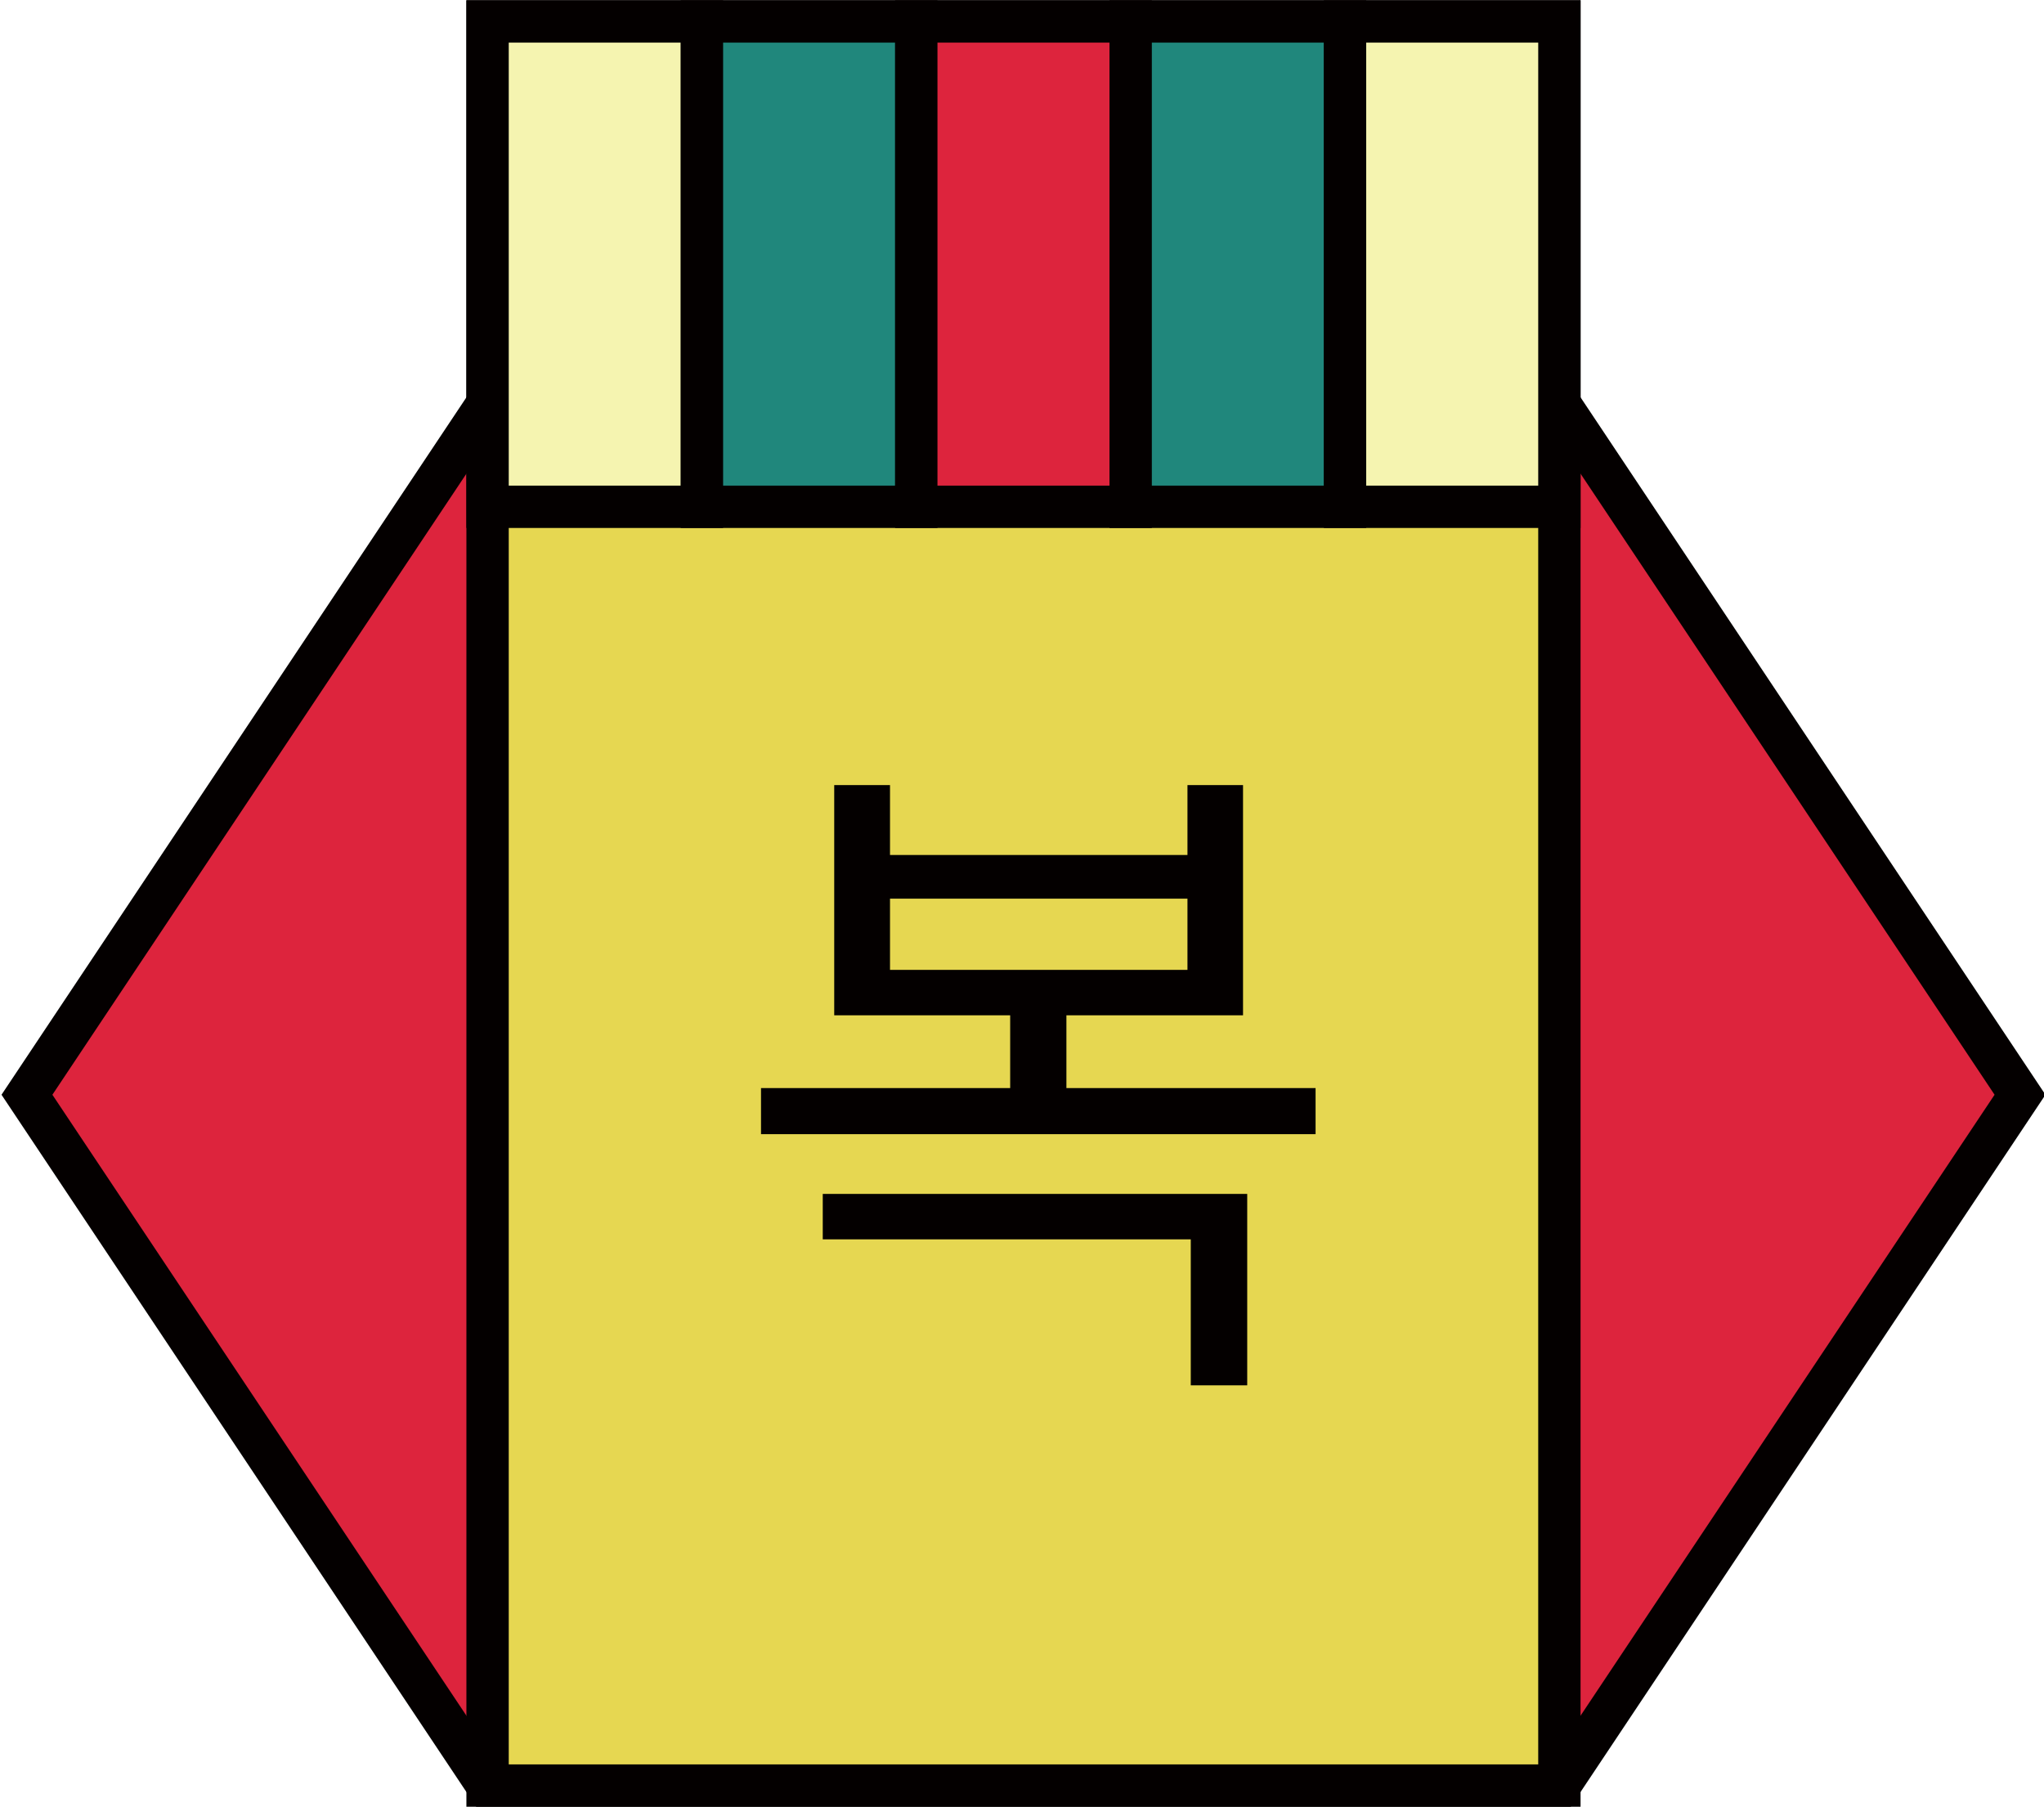
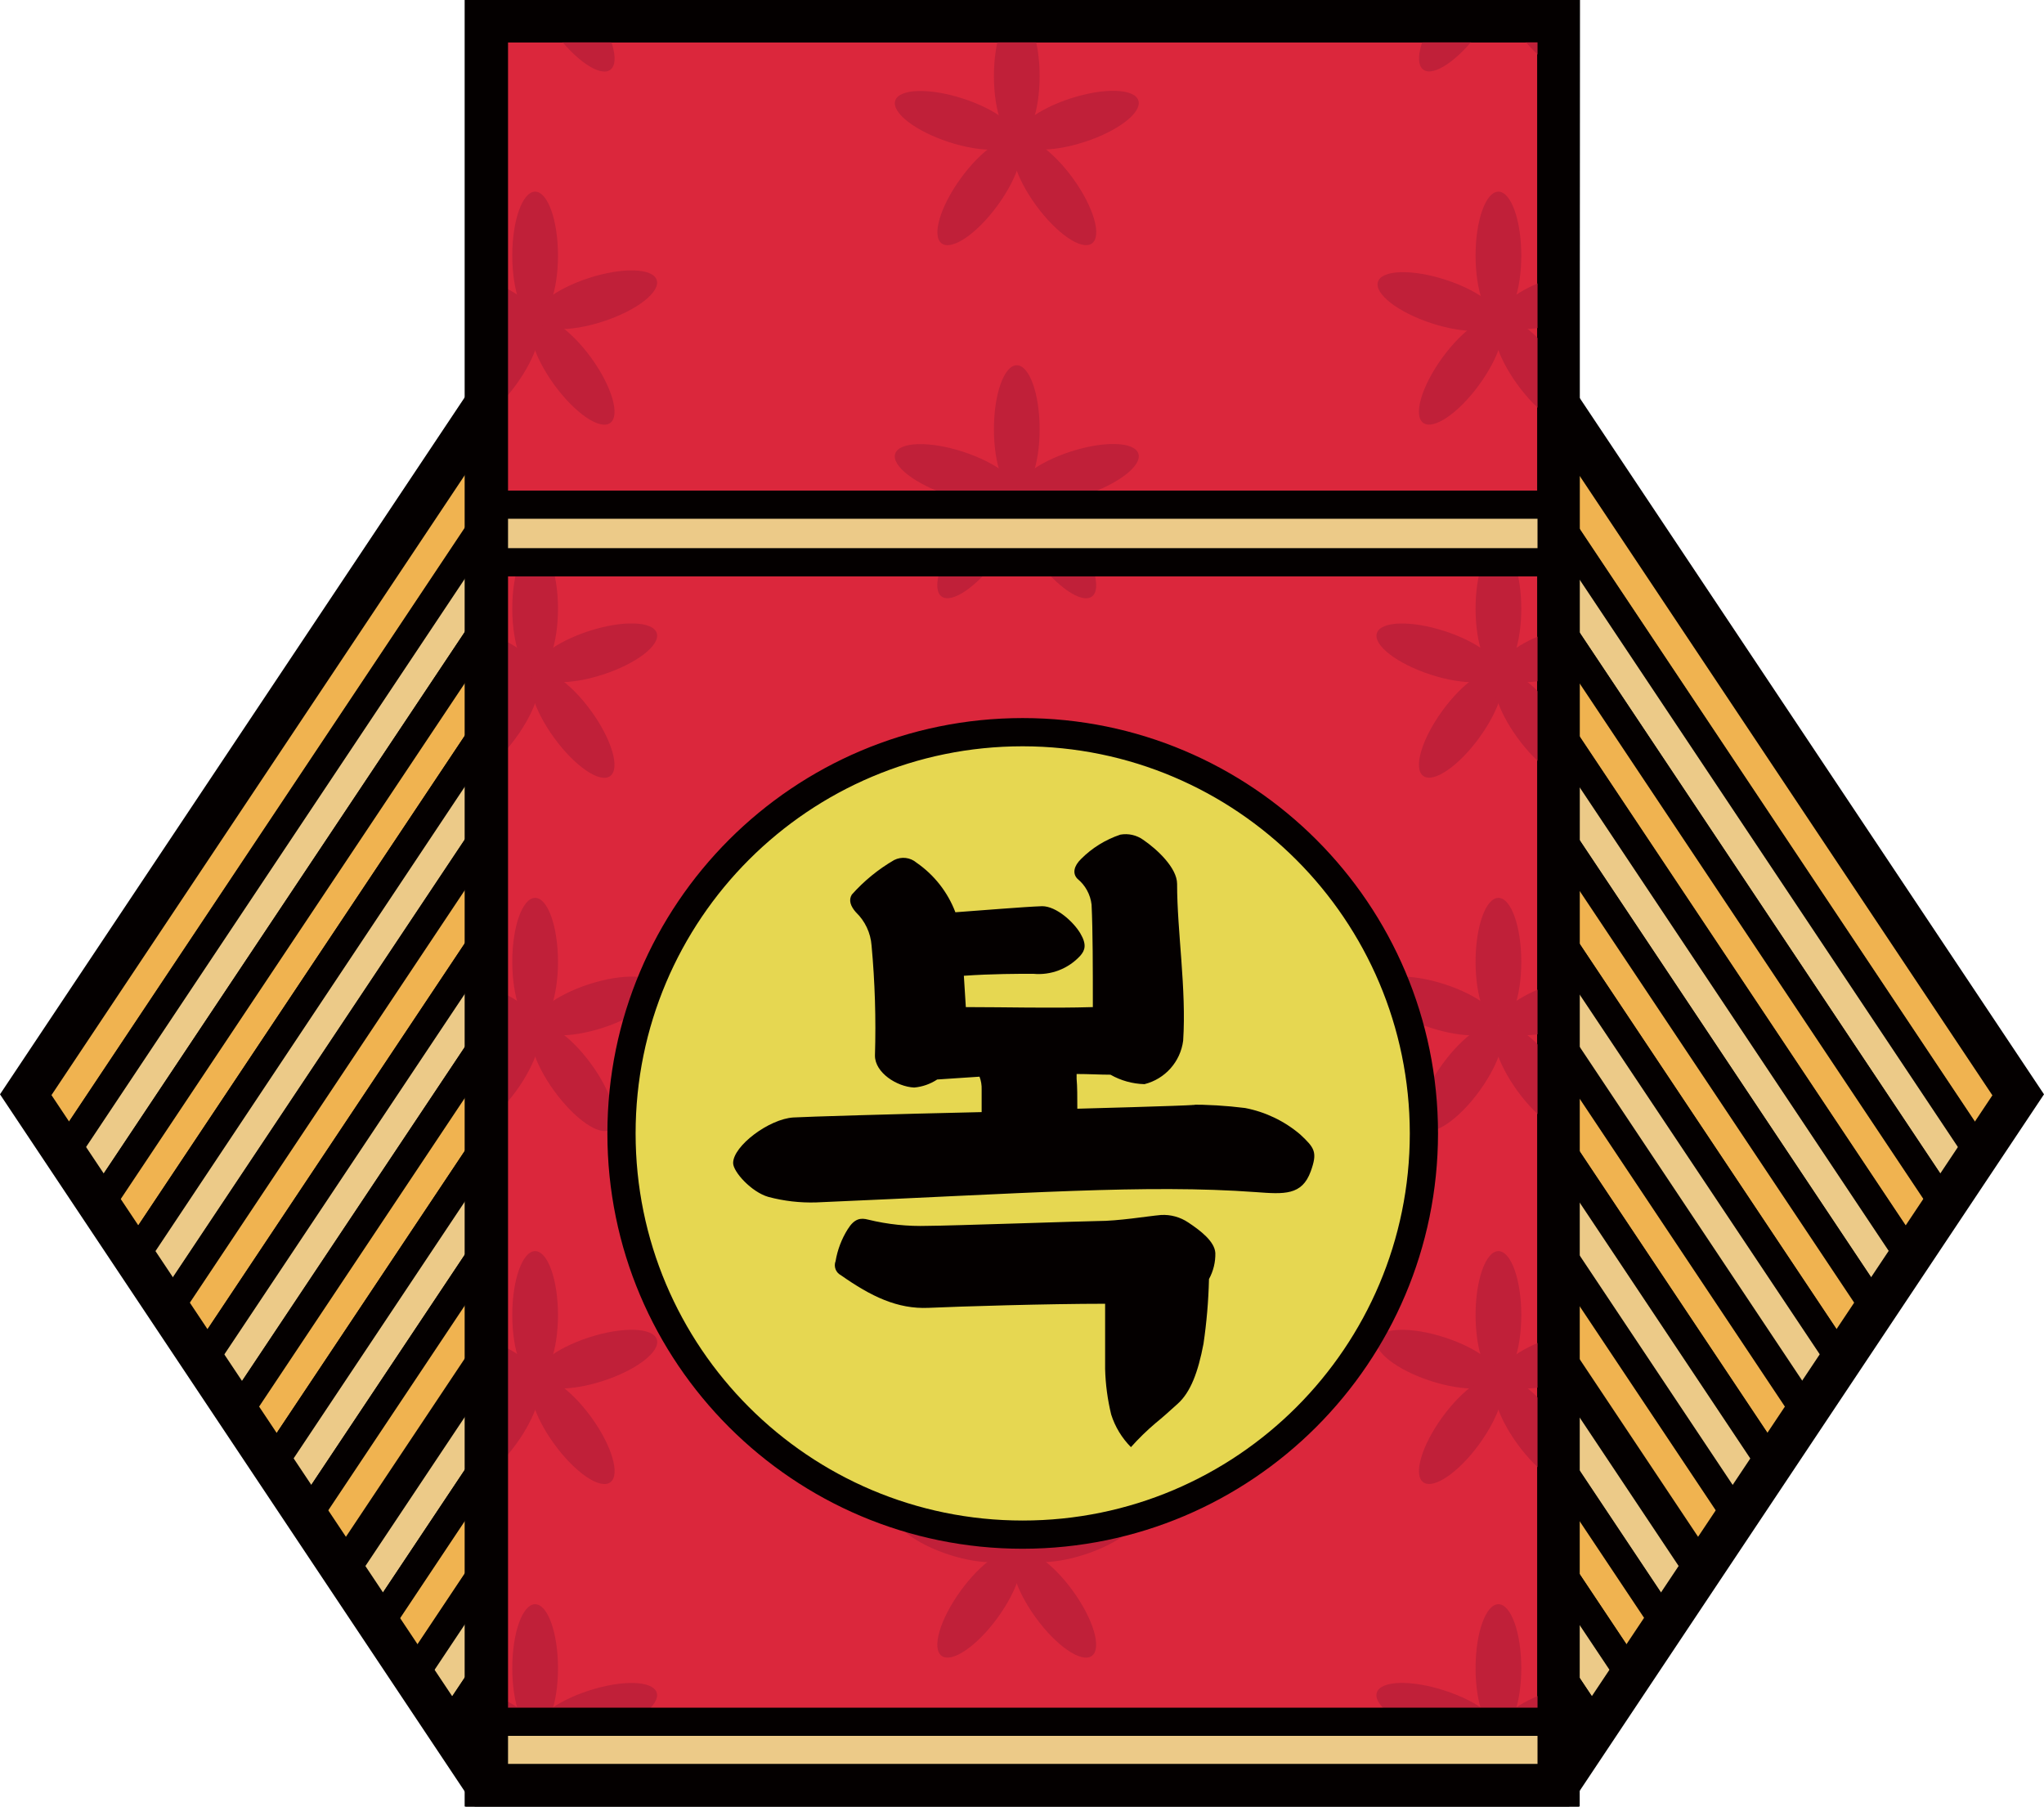
- <svg xmlns="http://www.w3.org/2000/svg" id="레이어_1" data-name="레이어 1" viewBox="0 0 144.84 128.02">
+ <svg xmlns="http://www.w3.org/2000/svg" id="레이어_1" data-name="레이어 1" viewBox="0 0 144.84 128">
  <defs>
-     <style>.cls-1{fill:#dd243d;}.cls-1,.cls-2,.cls-4,.cls-5{stroke:#040000;stroke-miterlimit:10;stroke-width:3px;}.cls-2{fill:#e6d751;}.cls-3{font-size:48.11px;fill:#040000;font-family:BMEULJIRO-KSCpc-EUC-H, BM EULJIRO;}.cls-4{fill:#f5f4b0;}.cls-5{fill:#20877c;}</style>
+     <style>.cls-1{fill:none;}.cls-2{clip-path:url(#clip-path);}.cls-3{fill:#f0b350;}.cls-4{fill:#040000;}.cls-5{fill:#ecca88;}.cls-6{fill:#db273c;}.cls-7{clip-path:url(#clip-path-2);}.cls-8{fill:#c02039;}.cls-9{fill:#e6d751;}</style>
+     <clipPath id="clip-path">
+       <polygon class="cls-1" points="110.39 28.59 34.44 28.59 1.8 77.54 34.44 126.5 110.39 126.5 143.04 77.54 110.39 28.59" />
+     </clipPath>
+     <clipPath id="clip-path-2">
+       <rect class="cls-1" x="34.1" y="1.31" width="75.95" height="125" />
+     </clipPath>
  </defs>
-   <polygon class="cls-1" points="110.5 28.61 34.55 28.61 1.91 77.57 34.55 126.52 110.5 126.52 143.14 77.57 110.5 28.61" />
-   <rect class="cls-2" x="34.55" y="1.52" width="75.95" height="125" />
-   <text class="cls-3" transform="translate(51.52 94.41)">복</text>
-   <rect class="cls-4" x="34.55" y="1.52" width="15.19" height="34.39" />
-   <rect class="cls-5" x="49.74" y="1.52" width="15.19" height="34.39" />
-   <rect class="cls-1" x="64.93" y="1.52" width="15.19" height="34.39" />
-   <rect class="cls-5" x="80.12" y="1.52" width="15.19" height="34.39" />
-   <rect class="cls-4" x="95.31" y="1.52" width="15.19" height="34.39" />
+   <g class="cls-2">
+     <rect class="cls-3" x="-43.8" y="68.14" width="107.29" height="4.08" transform="translate(-54.01 39.44) rotate(-56.31)" />
+     <path class="cls-4" d="M-17.94,117.33-23,114,37.63,23l5,3.37Zm-2.29-3.92,1.73,1.15L39.91,27,38.18,25.8Z" />
+     <rect class="cls-5" x="-40.41" y="70.4" width="107.29" height="4.08" transform="matrix(0.55, -0.83, 0.83, 0.55, -54.38, 43.27)" />
+     <path class="cls-4" d="M-14.55,119.6l-5.06-3.38L41,25.29l5.06,3.37Zm-2.28-3.93,1.73,1.15,58.41-87.6-1.74-1.16Z" />
+     <rect class="cls-3" x="-37.02" y="72.67" width="107.29" height="4.08" transform="translate(-54.75 47.1) rotate(-56.31)" />
+     <path class="cls-4" d="M-11.15,121.86l-5.06-3.37L44.42,27.55l5,3.38Zm-2.29-3.93,1.73,1.16L46.7,31.48,45,30.33Z" />
+     <rect class="cls-5" x="-33.62" y="74.93" width="107.29" height="4.08" transform="matrix(0.55, -0.83, 0.83, 0.55, -55.12, 50.93)" />
+     <path class="cls-4" d="M-7.76,124.12l-5.06-3.37L47.81,29.82l5.06,3.37ZM-10,120.2l1.73,1.15L50.1,33.74l-1.74-1.15Z" />
+     <rect class="cls-3" x="-30.23" y="77.19" width="107.29" height="4.08" transform="translate(-55.5 54.77) rotate(-56.31)" />
+     <path class="cls-4" d="M-4.36,126.39-9.42,123,51.2,32.08l5.06,3.37Zm-2.29-3.93,1.73,1.15L53.49,36l-1.73-1.16Z" />
+     <rect class="cls-5" x="-26.83" y="79.46" width="107.29" height="4.08" transform="translate(-55.87 58.6) rotate(-56.31)" />
+     <path class="cls-4" d="M-1,128.65-6,125.28,54.6,34.34l5.06,3.38Zm-2.28-3.93,1.73,1.16L56.89,38.27l-1.74-1.15Z" />
+     <rect class="cls-3" x="-23.44" y="81.72" width="107.29" height="4.08" transform="translate(-56.24 62.43) rotate(-56.31)" />
+     <path class="cls-4" d="M2.43,130.91l-5.06-3.37L58,36.61,63.05,40ZM.14,127l1.73,1.15L60.28,40.53l-1.73-1.15Z" />
+     <rect class="cls-5" x="-20.04" y="83.98" width="107.29" height="4.08" transform="translate(-56.61 66.26) rotate(-56.31)" />
+     <path class="cls-4" d="M5.82,133.18.76,129.8,61.39,38.87l5.06,3.37Zm-2.29-3.93,1.74,1.15,58.4-87.6-1.73-1.16Z" />
+     <rect class="cls-3" x="-16.65" y="86.25" width="107.29" height="4.08" transform="matrix(0.55, -0.83, 0.83, 0.55, -56.98, 70.1)" />
+     <path class="cls-4" d="M9.22,135.44l-5.06-3.37L64.78,41.13l5.06,3.38Zm-2.29-3.93,1.73,1.16L67.07,45.06l-1.73-1.15Z" />
+     <rect class="cls-5" x="-13.01" y="88.67" width="107.29" height="4.08" transform="translate(-57.38 74.2) rotate(-56.31)" />
+     <path class="cls-4" d="M12.85,137.87l-5.06-3.38L68.42,43.56l5.06,3.37Zm-2.28-3.93,1.73,1.15,58.41-87.6L69,46.33Z" />
+     <rect class="cls-3" x="-9.61" y="90.94" width="107.29" height="4.08" transform="translate(-57.75 78.04) rotate(-56.31)" />
+     <path class="cls-4" d="M16.25,140.13l-5.06-3.37L71.82,45.82l5.06,3.38ZM14,136.2l1.73,1.16L74.1,49.75,72.37,48.6Z" />
+     <rect class="cls-5" x="-6.22" y="93.2" width="107.29" height="4.08" transform="translate(-58.12 81.87) rotate(-56.31)" />
+     <path class="cls-4" d="M19.64,142.39,14.58,139,75.21,48.09l5.06,3.37Zm-2.28-3.92,1.73,1.15L77.5,52l-1.73-1.15Z" />
+     <rect class="cls-3" x="-2.82" y="95.46" width="107.29" height="4.08" transform="translate(-58.5 85.7) rotate(-56.31)" />
+     <path class="cls-4" d="M23,144.66,18,141.28,78.61,50.35l5.06,3.37Zm-2.29-3.93,1.73,1.15,58.41-87.6-1.73-1.16Z" />
+     <rect class="cls-5" x="0.57" y="97.73" width="107.29" height="4.08" transform="matrix(0.55, -0.83, 0.83, 0.55, -58.87, 89.53)" />
+     <path class="cls-4" d="M26.43,146.92l-5.06-3.37L82,52.61,87.06,56ZM24.15,143l1.73,1.16L84.29,56.54l-1.73-1.15Z" />
+     <rect class="cls-3" x="3.97" y="99.99" width="107.29" height="4.08" transform="translate(-59.24 93.36) rotate(-56.31)" />
+     <path class="cls-4" d="M29.83,149.18l-5.06-3.37L85.4,54.88l5.06,3.37Zm-2.29-3.92,1.73,1.15,58.41-87.6L86,57.65Z" />
+     <rect class="cls-5" x="7.36" y="102.25" width="107.29" height="4.08" transform="translate(-59.61 97.2) rotate(-56.31)" />
+     <path class="cls-4" d="M33.22,151.45l-5.06-3.38L88.79,57.14l5.06,3.37Zm-2.28-3.93,1.73,1.15,58.41-87.6-1.73-1.16Z" />
+     <rect class="cls-3" x="10.76" y="104.52" width="107.29" height="4.08" transform="translate(-59.98 101.03) rotate(-56.31)" />
+     <path class="cls-4" d="M36.62,153.71l-5.06-3.37L92.19,59.4l5.06,3.38Zm-2.29-3.93,1.73,1.16L94.47,63.33l-1.73-1.15Z" />
+     <rect class="cls-3" x="81.35" y="68.14" width="107.29" height="4.08" transform="translate(151.49 221.43) rotate(-123.69)" />
+     <path class="cls-4" d="M162.78,117.33,102.15,26.4,107.21,23,167.84,114ZM104.93,27l58.41,87.61,1.73-1.15L106.66,25.8Z" />
+     <rect class="cls-5" x="77.96" y="70.4" width="107.29" height="4.08" transform="translate(144.33 222.13) rotate(-123.69)" />
+     <path class="cls-4" d="M159.39,119.6,98.76,28.66l5.06-3.37,60.63,90.93ZM101.53,29.22l58.41,87.6,1.73-1.15L103.26,28.06Z" />
+     <rect class="cls-3" x="74.56" y="72.67" width="107.29" height="4.08" transform="translate(137.17 222.82) rotate(-123.69)" />
+     <path class="cls-4" d="M156,121.86,95.36,30.93l5.06-3.38,60.63,90.94ZM98.14,31.48l58.41,87.61,1.73-1.16L99.87,30.33Z" />
+     <rect class="cls-5" x="71.17" y="74.93" width="107.29" height="4.08" transform="translate(130.01 223.52) rotate(-123.69)" />
+     <path class="cls-4" d="M152.6,124.12,92,33.19,97,29.82l60.63,90.93ZM94.74,33.74l58.41,87.61,1.73-1.15L96.47,32.59Z" />
+     <rect class="cls-3" x="67.77" y="77.19" width="107.29" height="4.08" transform="translate(122.85 224.21) rotate(-123.69)" />
+     <path class="cls-4" d="M149.2,126.39,88.57,35.45l5.06-3.37L154.26,123ZM91.35,36l58.41,87.6,1.73-1.15L93.08,34.85Z" />
+     <rect class="cls-5" x="64.38" y="79.46" width="107.29" height="4.08" transform="translate(115.69 224.91) rotate(-123.69)" />
+     <path class="cls-4" d="M145.81,128.65,85.18,37.72l5.06-3.38,60.63,90.94ZM88,38.27l58.41,87.61,1.73-1.16L89.68,37.12Z" />
+     <rect class="cls-3" x="60.98" y="81.72" width="107.29" height="4.08" transform="translate(108.53 225.6) rotate(-123.69)" />
+     <path class="cls-4" d="M142.41,130.91,81.79,40l5-3.37,60.63,90.93ZM84.56,40.53,143,128.14,144.7,127,86.29,39.38Z" />
+     <rect class="cls-5" x="57.59" y="83.98" width="107.29" height="4.08" transform="translate(101.37 226.29) rotate(-123.69)" />
+     <path class="cls-4" d="M139,133.18,78.39,42.24l5.06-3.37,60.63,90.93ZM81.16,42.8l58.41,87.6,1.73-1.15L82.89,41.64Z" />
+     <rect class="cls-3" x="54.19" y="86.25" width="107.29" height="4.08" transform="translate(94.2 226.99) rotate(-123.69)" />
+     <path class="cls-4" d="M135.62,135.44,75,44.51l5-3.38,60.63,90.94ZM77.77,45.06l58.41,87.61,1.73-1.16L79.5,43.91Z" />
+     <rect class="cls-5" x="50.56" y="88.67" width="107.29" height="4.08" transform="translate(86.53 227.73) rotate(-123.69)" />
+     <path class="cls-4" d="M132,137.87,71.36,46.93l5.06-3.37L137,134.49ZM74.13,47.49l58.41,87.6,1.73-1.15L75.86,46.33Z" />
+     <rect class="cls-3" x="47.16" y="90.94" width="107.29" height="4.08" transform="translate(79.37 228.43) rotate(-123.69)" />
+     <path class="cls-4" d="M128.59,140.13,68,49.2,73,45.82l60.63,90.94ZM70.74,49.75l58.41,87.61,1.73-1.16L72.47,48.6Z" />
+     <rect class="cls-5" x="43.77" y="93.2" width="107.29" height="4.08" transform="matrix(-0.55, -0.83, 0.83, -0.55, 72.21, 229.12)" />
+     <path class="cls-4" d="M125.2,142.39,64.57,51.46l5.06-3.37L130.25,139ZM67.34,52l58.41,87.61,1.73-1.15L69.07,50.86Z" />
+     <rect class="cls-3" x="40.37" y="95.46" width="107.29" height="4.08" transform="translate(65.05 229.82) rotate(-123.69)" />
+     <path class="cls-4" d="M121.8,144.66,61.17,53.72l5.06-3.37,60.63,90.93ZM64,54.28l58.41,87.6,1.73-1.15L65.68,53.12Z" />
+     <rect class="cls-5" x="36.98" y="97.73" width="107.29" height="4.08" transform="translate(57.88 230.51) rotate(-123.69)" />
+     <path class="cls-4" d="M118.41,146.92,57.78,56l5.06-3.38,60.62,90.94ZM60.55,56.54,119,144.15l1.73-1.16L62.28,55.39Z" />
+     <rect class="cls-3" x="33.58" y="99.99" width="107.29" height="4.08" transform="translate(50.72 231.21) rotate(-123.69)" />
+     <path class="cls-4" d="M115,149.18,54.38,58.25l5.06-3.37,60.63,90.93ZM57.16,58.81l58.41,87.6,1.73-1.15L58.89,57.65Z" />
+     <rect class="cls-5" x="30.19" y="102.25" width="107.29" height="4.08" transform="translate(43.56 231.9) rotate(-123.69)" />
+     <path class="cls-4" d="M111.62,151.45,51,60.51l5.06-3.37,60.63,90.93ZM53.76,61.07l58.41,87.6,1.73-1.15L55.49,59.91Z" />
+     <rect class="cls-3" x="26.79" y="104.52" width="107.29" height="4.08" transform="translate(36.4 232.59) rotate(-123.69)" />
+     <path class="cls-4" d="M108.22,153.71,47.59,62.78l5.06-3.38,60.63,90.94ZM50.37,63.33l58.41,87.61,1.73-1.16L52.1,62.18Z" />
+   </g>
+   <path class="cls-4" d="M111.2,128H33.64L0,77.54,33.64,27.09H111.2l33.64,50.45Zm-75.95-3h74.34l31.64-47.46L109.59,30.09H35.25L3.61,77.54Z" />
+   <rect class="cls-6" x="34.44" y="1.5" width="75.95" height="125" />
+   <path class="cls-4" d="M111.89,128H32.94V0h79Zm-75.95-3h73V3H35.94Z" />
+   <path class="cls-4" d="M111.89,128H32.94V0h79Zm-75.95-3h73V3H35.94Z" />
+   <g class="cls-7">
+     <ellipse class="cls-8" cx="35.26" cy="1.28" rx="4.53" ry="1.62" transform="translate(13.5 29.05) rotate(-54)" />
+     <ellipse class="cls-8" cx="40.58" cy="1.28" rx="1.62" ry="4.53" transform="translate(7 24.1) rotate(-36)" />
+     <ellipse class="cls-8" cx="103.52" cy="1.28" rx="4.53" ry="1.62" transform="translate(41.64 84.27) rotate(-54)" />
+     <ellipse class="cls-8" cx="108.84" cy="1.28" rx="1.62" ry="4.53" transform="translate(20.04 64.22) rotate(-36)" />
+     <ellipse class="cls-8" cx="72.05" cy="5.39" rx="1.62" ry="4.53" />
+     <ellipse class="cls-8" cx="67.74" cy="8.52" rx="1.62" ry="4.53" transform="translate(38.71 70.32) rotate(-72)" />
+     <ellipse class="cls-8" cx="69.39" cy="13.58" rx="4.53" ry="1.62" transform="translate(17.62 61.74) rotate(-54)" />
+     <ellipse class="cls-8" cx="74.71" cy="13.58" rx="1.62" ry="4.53" transform="translate(6.29 46.51) rotate(-36)" />
+     <ellipse class="cls-8" cx="76.36" cy="8.52" rx="4.53" ry="1.62" transform="translate(1.1 24.01) rotate(-18)" />
+     <ellipse class="cls-8" cx="37.92" cy="18.11" rx="1.62" ry="4.53" />
+     <ellipse class="cls-8" cx="33.62" cy="21.24" rx="1.62" ry="4.53" transform="translate(3.03 46.65) rotate(-72)" />
+     <ellipse class="cls-8" cx="35.26" cy="26.3" rx="4.53" ry="1.62" transform="translate(-6.74 39.37) rotate(-54)" />
+     <ellipse class="cls-8" cx="40.58" cy="26.3" rx="1.62" ry="4.53" transform="translate(-7.71 28.88) rotate(-36)" />
+     <ellipse class="cls-8" cx="42.23" cy="21.24" rx="4.53" ry="1.62" transform="translate(-4.5 14.09) rotate(-18)" />
+     <ellipse class="cls-8" cx="106.18" cy="18.11" rx="1.62" ry="4.53" />
+     <ellipse class="cls-8" cx="101.87" cy="21.24" rx="1.62" ry="4.53" transform="matrix(0.31, -0.95, 0.95, 0.31, 50.19, 111.56)" />
+     <ellipse class="cls-8" cx="103.52" cy="26.3" rx="4.53" ry="1.62" transform="translate(21.39 94.59) rotate(-54)" />
+     <ellipse class="cls-8" cx="108.84" cy="26.3" rx="1.62" ry="4.53" transform="translate(5.33 69) rotate(-36)" />
+     <ellipse class="cls-8" cx="110.49" cy="21.24" rx="4.53" ry="1.62" transform="translate(-1.16 35.18) rotate(-18)" />
+     <ellipse class="cls-8" cx="72.05" cy="30.41" rx="1.62" ry="4.53" />
+     <ellipse class="cls-8" cx="67.74" cy="33.54" rx="1.62" ry="4.53" transform="translate(14.91 87.61) rotate(-72)" />
+     <ellipse class="cls-8" cx="69.39" cy="38.6" rx="4.53" ry="1.62" transform="translate(-2.63 72.05) rotate(-54)" />
+     <ellipse class="cls-8" cx="74.71" cy="38.6" rx="1.62" ry="4.53" transform="translate(-8.42 51.29) rotate(-36)" />
+     <ellipse class="cls-8" cx="76.36" cy="33.54" rx="4.53" ry="1.62" transform="translate(-6.63 25.24) rotate(-18)" />
+     <ellipse class="cls-8" cx="37.92" cy="43.13" rx="1.62" ry="4.53" />
+     <ellipse class="cls-8" cx="33.62" cy="46.26" rx="1.62" ry="4.53" transform="translate(-20.77 63.94) rotate(-72)" />
+     <ellipse class="cls-8" cx="35.26" cy="51.32" rx="4.53" ry="1.62" transform="translate(-26.99 49.68) rotate(-54)" />
+     <ellipse class="cls-8" cx="40.58" cy="51.32" rx="1.62" ry="4.53" transform="translate(-22.42 33.66) rotate(-36)" />
+     <ellipse class="cls-8" cx="42.23" cy="46.26" rx="4.53" ry="1.62" transform="translate(-12.23 15.31) rotate(-18)" />
+     <ellipse class="cls-8" cx="106.18" cy="43.13" rx="1.62" ry="4.53" />
+     <ellipse class="cls-8" cx="101.87" cy="46.26" rx="1.62" ry="4.53" transform="translate(26.4 128.85) rotate(-72)" />
+     <ellipse class="cls-8" cx="103.52" cy="51.32" rx="4.53" ry="1.62" transform="translate(1.15 104.9) rotate(-54)" />
+     <ellipse class="cls-8" cx="108.84" cy="51.32" rx="1.62" ry="4.53" transform="translate(-9.38 73.78) rotate(-36)" />
+     <ellipse class="cls-8" cx="110.49" cy="46.26" rx="4.53" ry="1.62" transform="translate(-8.89 36.41) rotate(-18)" />
+     <ellipse class="cls-8" cx="72.05" cy="55.43" rx="1.62" ry="4.53" />
+     <ellipse class="cls-8" cx="67.74" cy="58.56" rx="1.62" ry="4.53" transform="translate(-8.89 104.9) rotate(-72)" />
+     <ellipse class="cls-8" cx="69.39" cy="63.63" rx="4.53" ry="1.62" transform="translate(-22.87 82.37) rotate(-54)" />
+     <ellipse class="cls-8" cx="74.71" cy="63.63" rx="1.62" ry="4.53" transform="translate(-23.13 56.07) rotate(-36)" />
+     <ellipse class="cls-8" cx="76.36" cy="58.56" rx="4.53" ry="1.62" transform="translate(-14.36 26.46) rotate(-18)" />
+     <ellipse class="cls-8" cx="37.92" cy="68.15" rx="1.62" ry="4.53" />
+     <ellipse class="cls-8" cx="33.62" cy="71.28" rx="1.62" ry="4.53" transform="translate(-44.57 81.23) rotate(-72)" />
+     <ellipse class="cls-8" cx="35.26" cy="76.35" rx="4.53" ry="1.62" transform="translate(-47.23 60) rotate(-54)" />
+     <ellipse class="cls-8" cx="40.58" cy="76.35" rx="1.62" ry="4.53" transform="translate(-37.12 38.44) rotate(-36)" />
+     <ellipse class="cls-8" cx="42.23" cy="71.28" rx="4.53" ry="1.62" transform="translate(-19.96 16.54) rotate(-18)" />
+     <ellipse class="cls-8" cx="106.18" cy="68.15" rx="1.62" ry="4.53" />
+     <ellipse class="cls-8" cx="101.87" cy="71.28" rx="1.62" ry="4.53" transform="translate(2.6 146.14) rotate(-72)" />
+     <ellipse class="cls-8" cx="103.52" cy="76.35" rx="4.53" ry="1.62" transform="translate(-19.09 115.22) rotate(-54)" />
+     <ellipse class="cls-8" cx="108.84" cy="76.35" rx="1.62" ry="4.53" transform="translate(-24.09 78.56) rotate(-36)" />
+     <ellipse class="cls-8" cx="110.49" cy="71.28" rx="4.53" ry="1.62" transform="translate(-16.62 37.63) rotate(-18)" />
+     <ellipse class="cls-8" cx="72.05" cy="80.46" rx="1.62" ry="4.53" />
+     <ellipse class="cls-8" cx="67.74" cy="83.59" rx="1.62" ry="4.53" transform="translate(-32.68 122.19) rotate(-72)" />
+     <ellipse class="cls-8" cx="69.39" cy="88.65" rx="4.53" ry="1.62" transform="translate(-43.11 92.68) rotate(-54)" />
+     <ellipse class="cls-8" cx="74.71" cy="88.65" rx="1.62" ry="4.53" transform="translate(-37.84 60.85) rotate(-36)" />
+     <ellipse class="cls-8" cx="76.36" cy="83.59" rx="4.53" ry="1.62" transform="translate(-22.09 27.69) rotate(-18)" />
+     <ellipse class="cls-8" cx="37.92" cy="93.18" rx="1.62" ry="4.53" />
+     <ellipse class="cls-8" cx="33.62" cy="96.31" rx="1.62" ry="4.53" transform="translate(-68.36 98.52) rotate(-72)" />
+     <ellipse class="cls-8" cx="35.26" cy="101.37" rx="4.53" ry="1.62" transform="translate(-67.47 70.31) rotate(-54)" />
+     <ellipse class="cls-8" cx="40.58" cy="101.37" rx="1.62" ry="4.53" transform="translate(-51.83 43.21) rotate(-36)" />
+     <ellipse class="cls-8" cx="42.23" cy="96.31" rx="4.53" ry="1.62" transform="translate(-27.69 17.76) rotate(-18)" />
+     <ellipse class="cls-8" cx="106.18" cy="93.18" rx="1.62" ry="4.53" />
+     <ellipse class="cls-8" cx="101.87" cy="96.31" rx="1.62" ry="4.53" transform="translate(-21.2 163.43) rotate(-72)" />
+     <ellipse class="cls-8" cx="103.52" cy="101.37" rx="4.53" ry="1.62" transform="translate(-39.34 125.53) rotate(-54)" />
+     <ellipse class="cls-8" cx="108.84" cy="101.37" rx="1.62" ry="4.53" transform="translate(-38.8 83.33) rotate(-36)" />
+     <ellipse class="cls-8" cx="110.49" cy="96.31" rx="4.53" ry="1.62" transform="translate(-24.35 38.86) rotate(-18)" />
+     <ellipse class="cls-8" cx="72.05" cy="105.48" rx="1.62" ry="4.53" />
+     <ellipse class="cls-8" cx="67.74" cy="108.61" rx="1.62" ry="4.53" transform="translate(-56.48 139.48) rotate(-72)" />
+     <ellipse class="cls-8" cx="69.39" cy="113.67" rx="4.53" ry="1.62" transform="translate(-63.36 102.99) rotate(-54)" />
+     <ellipse class="cls-8" cx="74.71" cy="113.67" rx="1.62" ry="4.53" transform="translate(-52.55 65.62) rotate(-36)" />
+     <ellipse class="cls-8" cx="76.36" cy="108.61" rx="4.53" ry="1.62" transform="translate(-29.82 28.91) rotate(-18)" />
+     <ellipse class="cls-8" cx="37.92" cy="118.2" rx="1.62" ry="4.53" />
+     <ellipse class="cls-8" cx="33.62" cy="121.33" rx="1.62" ry="4.53" transform="translate(-92.16 115.81) rotate(-72)" />
+     <ellipse class="cls-8" cx="35.26" cy="126.39" rx="4.53" ry="1.62" transform="translate(-87.72 80.63) rotate(-54)" />
+     <ellipse class="cls-8" cx="40.58" cy="126.39" rx="1.62" ry="4.53" transform="translate(-66.54 47.99) rotate(-36)" />
+     <ellipse class="cls-8" cx="42.23" cy="121.33" rx="4.53" ry="1.62" transform="translate(-35.43 18.99) rotate(-18)" />
+     <ellipse class="cls-8" cx="106.18" cy="118.2" rx="1.62" ry="4.53" />
+     <ellipse class="cls-8" cx="101.87" cy="121.33" rx="1.62" ry="4.53" transform="translate(-45 180.72) rotate(-72)" />
+     <ellipse class="cls-8" cx="103.52" cy="126.39" rx="4.53" ry="1.62" transform="translate(-59.58 135.85) rotate(-54)" />
+     <ellipse class="cls-8" cx="108.84" cy="126.39" rx="1.62" ry="4.53" transform="translate(-53.5 88.11) rotate(-36)" />
+     <ellipse class="cls-8" cx="110.49" cy="121.33" rx="4.53" ry="1.62" transform="translate(-32.08 40.08) rotate(-18)" />
+     <ellipse class="cls-8" cx="72.05" cy="130.5" rx="1.62" ry="4.53" />
+   </g>
+   <rect class="cls-5" x="34.91" y="121.95" width="75.11" height="4.08" />
+   <path class="cls-4" d="M111,127H33.91V121H111Zm-75.11-2H109V123H35.91Z" />
+   <rect class="cls-5" x="34.91" y="35.76" width="75.11" height="4.08" />
+   <path class="cls-4" d="M111,40.84H33.91V34.76H111Zm-75.11-2H109V36.76H35.91Z" />
+   <path class="cls-4" d="M111.94,128H33V0h78.95ZM36,125h72.95V3H36Z" />
+   <circle class="cls-9" cx="72.47" cy="80.31" r="28.43" />
+   <path class="cls-4" d="M72.47,109.74A29.43,29.43,0,1,1,101.9,80.31,29.46,29.46,0,0,1,72.47,109.74Zm0-56.86A27.43,27.43,0,1,0,99.9,80.31,27.46,27.46,0,0,0,72.47,52.88Z" />
+   <path class="cls-4" d="M92.88,83C92.26,84.71,91,84.62,89,84.47c-7.8-.57-16.41.1-31.18.73a11.76,11.76,0,0,1-3.37-.39c-1.2-.34-2.5-1.78-2.5-2.4,0-1.21,2.55-3.13,4.28-3.23.82-.05,7-.24,13.33-.38V77.21a2.35,2.35,0,0,0-.15-.92l-3,.2a3.53,3.53,0,0,1-1.63.57C63.54,77,62,76,62,74.8A63.67,63.67,0,0,0,61.76,67a3.63,3.63,0,0,0-1.11-2.36c-.38-.43-.53-.86-.29-1.25a12.21,12.21,0,0,1,3-2.45,1.44,1.44,0,0,1,1.59.19,7.51,7.51,0,0,1,2.75,3.51c2-.14,4.76-.38,6.15-.43,1,0,2.22,1.11,2.7,1.92s.33,1.21,0,1.59A4,4,0,0,1,73.21,69c-1,0-2.94,0-4.91.14l.14,2.22c2.89,0,6,.09,9,0,0-2.69,0-5.39-.09-7.26a2.77,2.77,0,0,0-1-1.83c-.38-.39-.24-.92.25-1.4a7.09,7.09,0,0,1,2.79-1.73A2.14,2.14,0,0,1,81,59.5c1,.68,2.41,2,2.41,3.13,0,3.37.67,7.46.43,11.11a3.66,3.66,0,0,1-2.74,3.08,5.14,5.14,0,0,1-2.41-.67c-.72,0-1.54-.05-2.4-.05v.34c.05.53.05,1.3.05,2.12,5.63-.15,9.76-.29,7.89-.29a31,31,0,0,1,4,.24,8.51,8.51,0,0,1,3.9,1.87C93.17,81.35,93.37,81.64,92.88,83Zm-7.21,7.65a37.6,37.6,0,0,1-.39,4.57c-.38,2-.91,3.42-1.82,4.24-.58.53-1.11,1-1.59,1.39a17.51,17.51,0,0,0-1.73,1.69,5.75,5.75,0,0,1-1.4-2.31A15.32,15.32,0,0,1,78.31,97c0-1.11,0-2.89,0-4.62-4.09,0-10.3.19-12.51.29s-4.09-.82-6.21-2.31a.8.8,0,0,1-.38-1,6.18,6.18,0,0,1,.86-2.26c.48-.77.92-.82,1.45-.68a15.71,15.71,0,0,0,4.23.44c1.4,0,11.35-.34,12-.34,1.54,0,3.51-.34,4.52-.43a3.14,3.14,0,0,1,1.93.53c.86.57,1.87,1.34,1.92,2.16A3.65,3.65,0,0,1,85.67,90.63Z" />
</svg>
